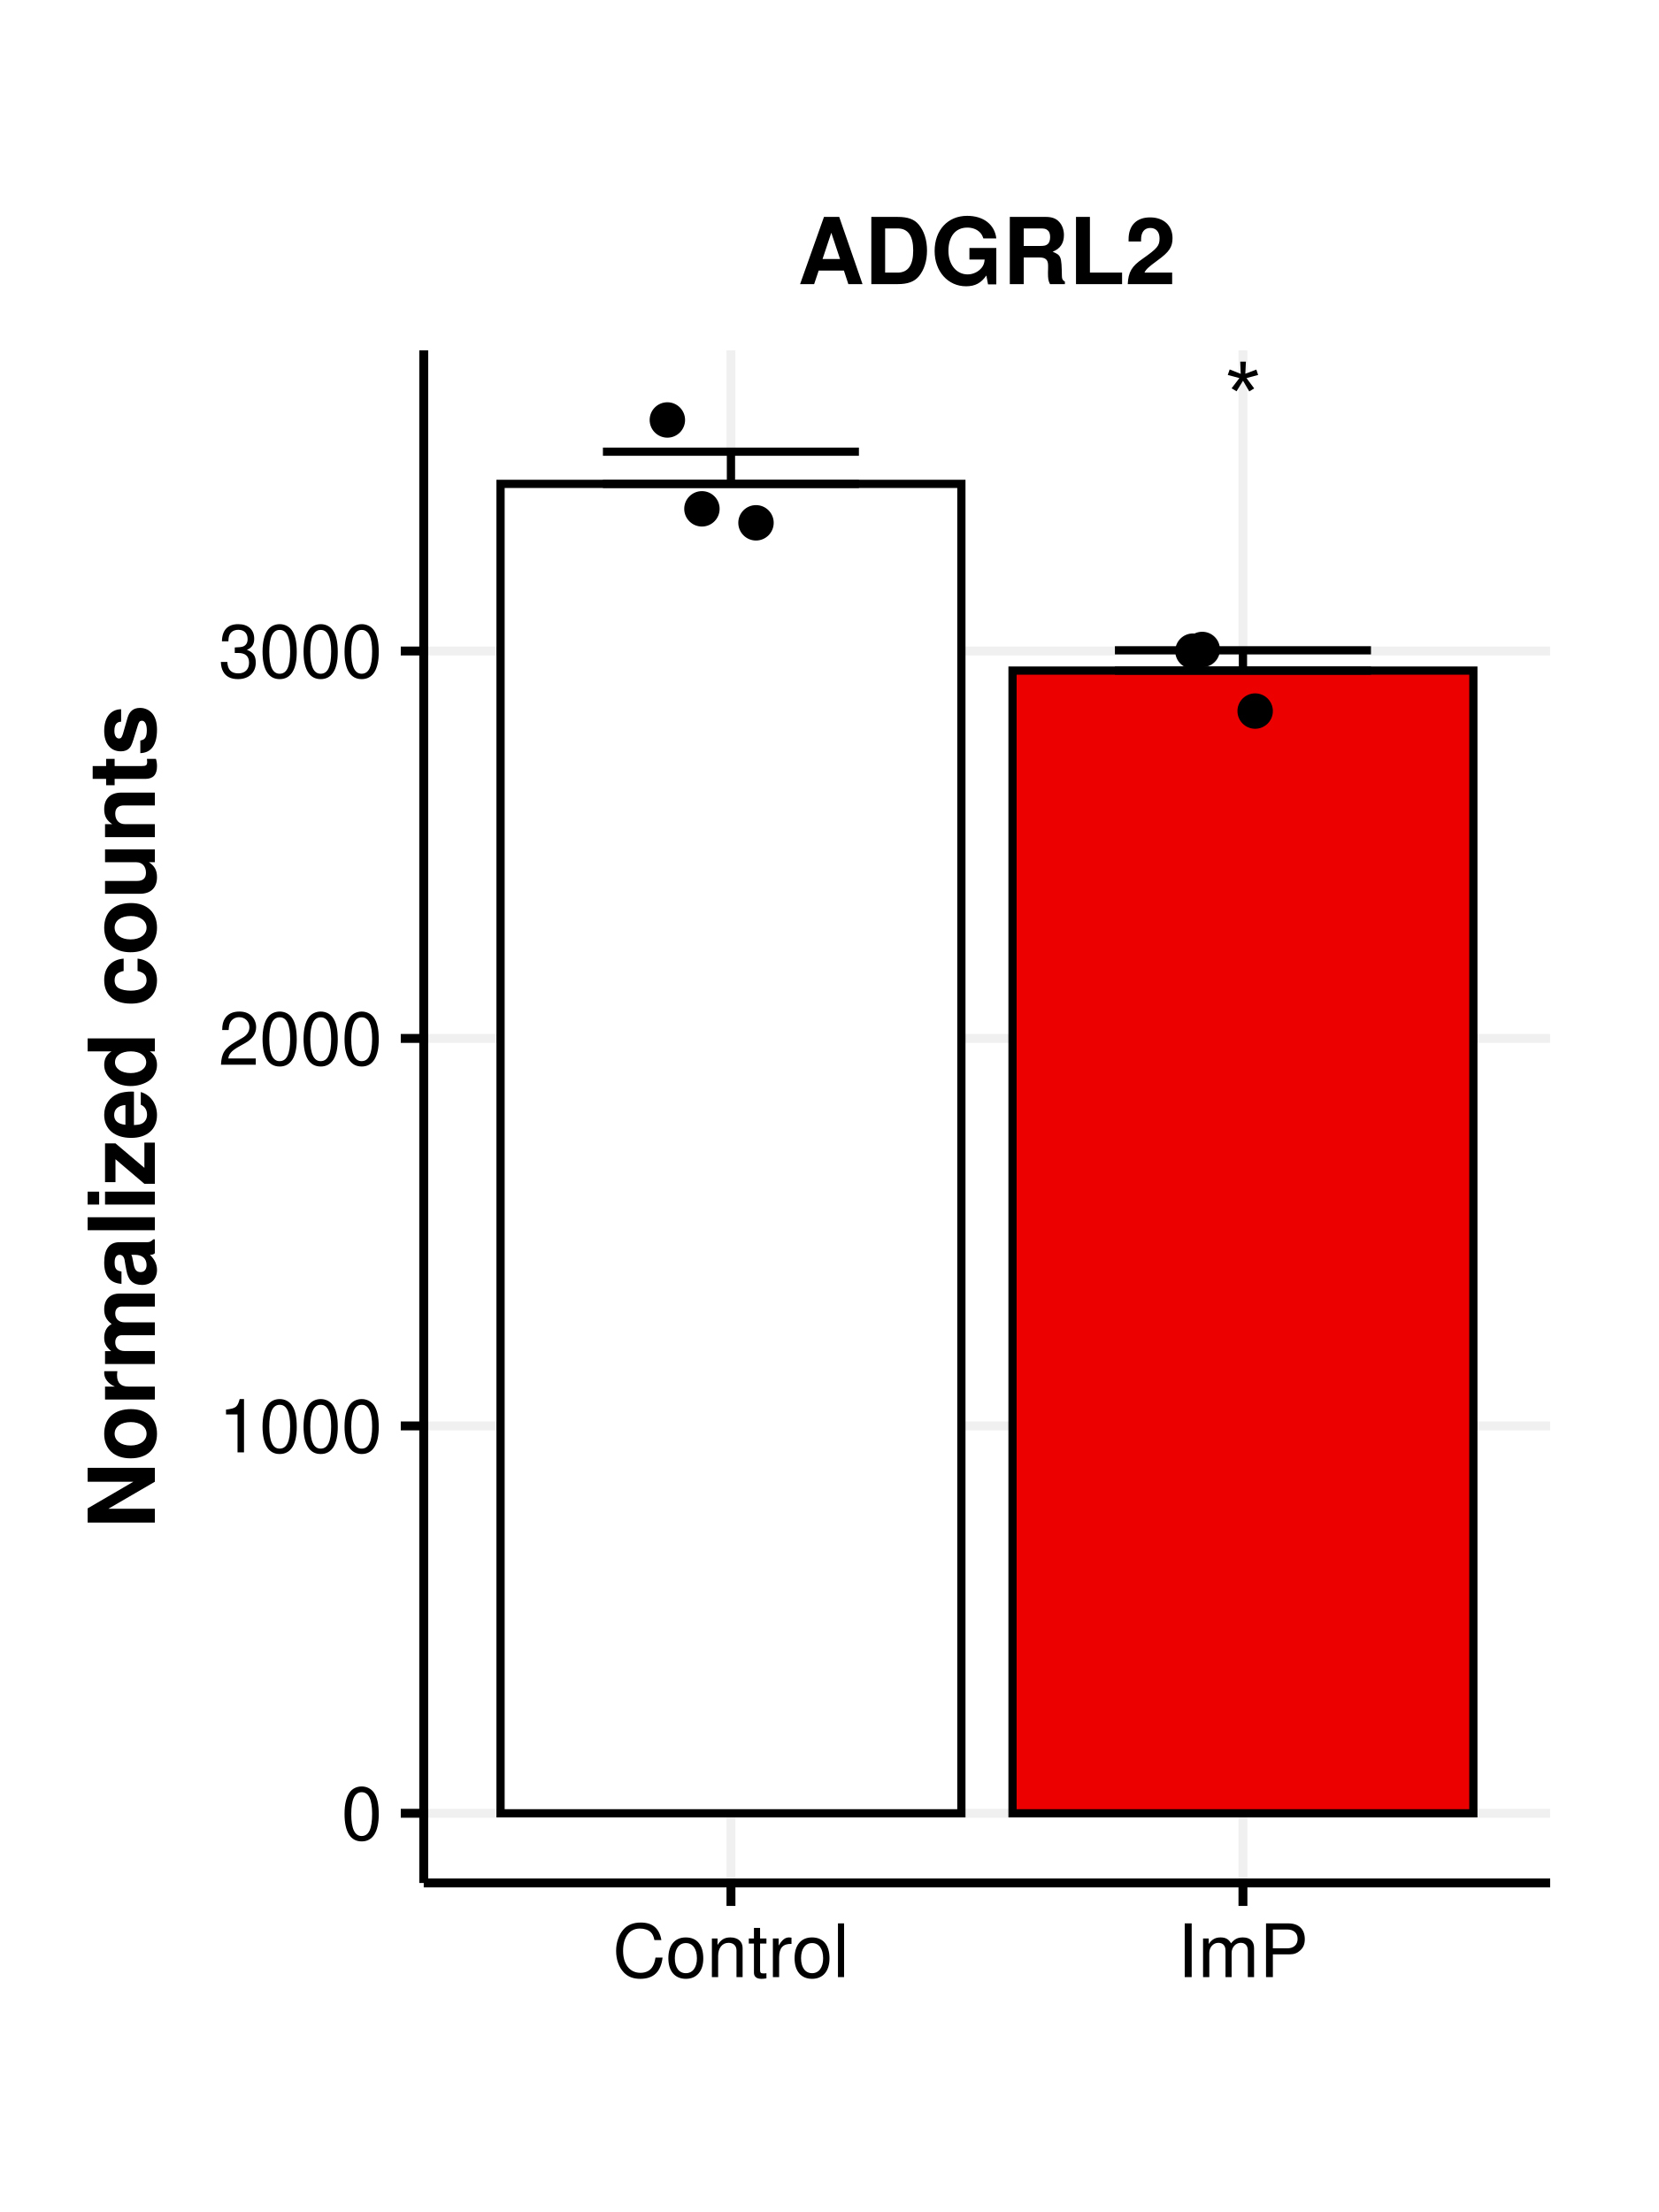
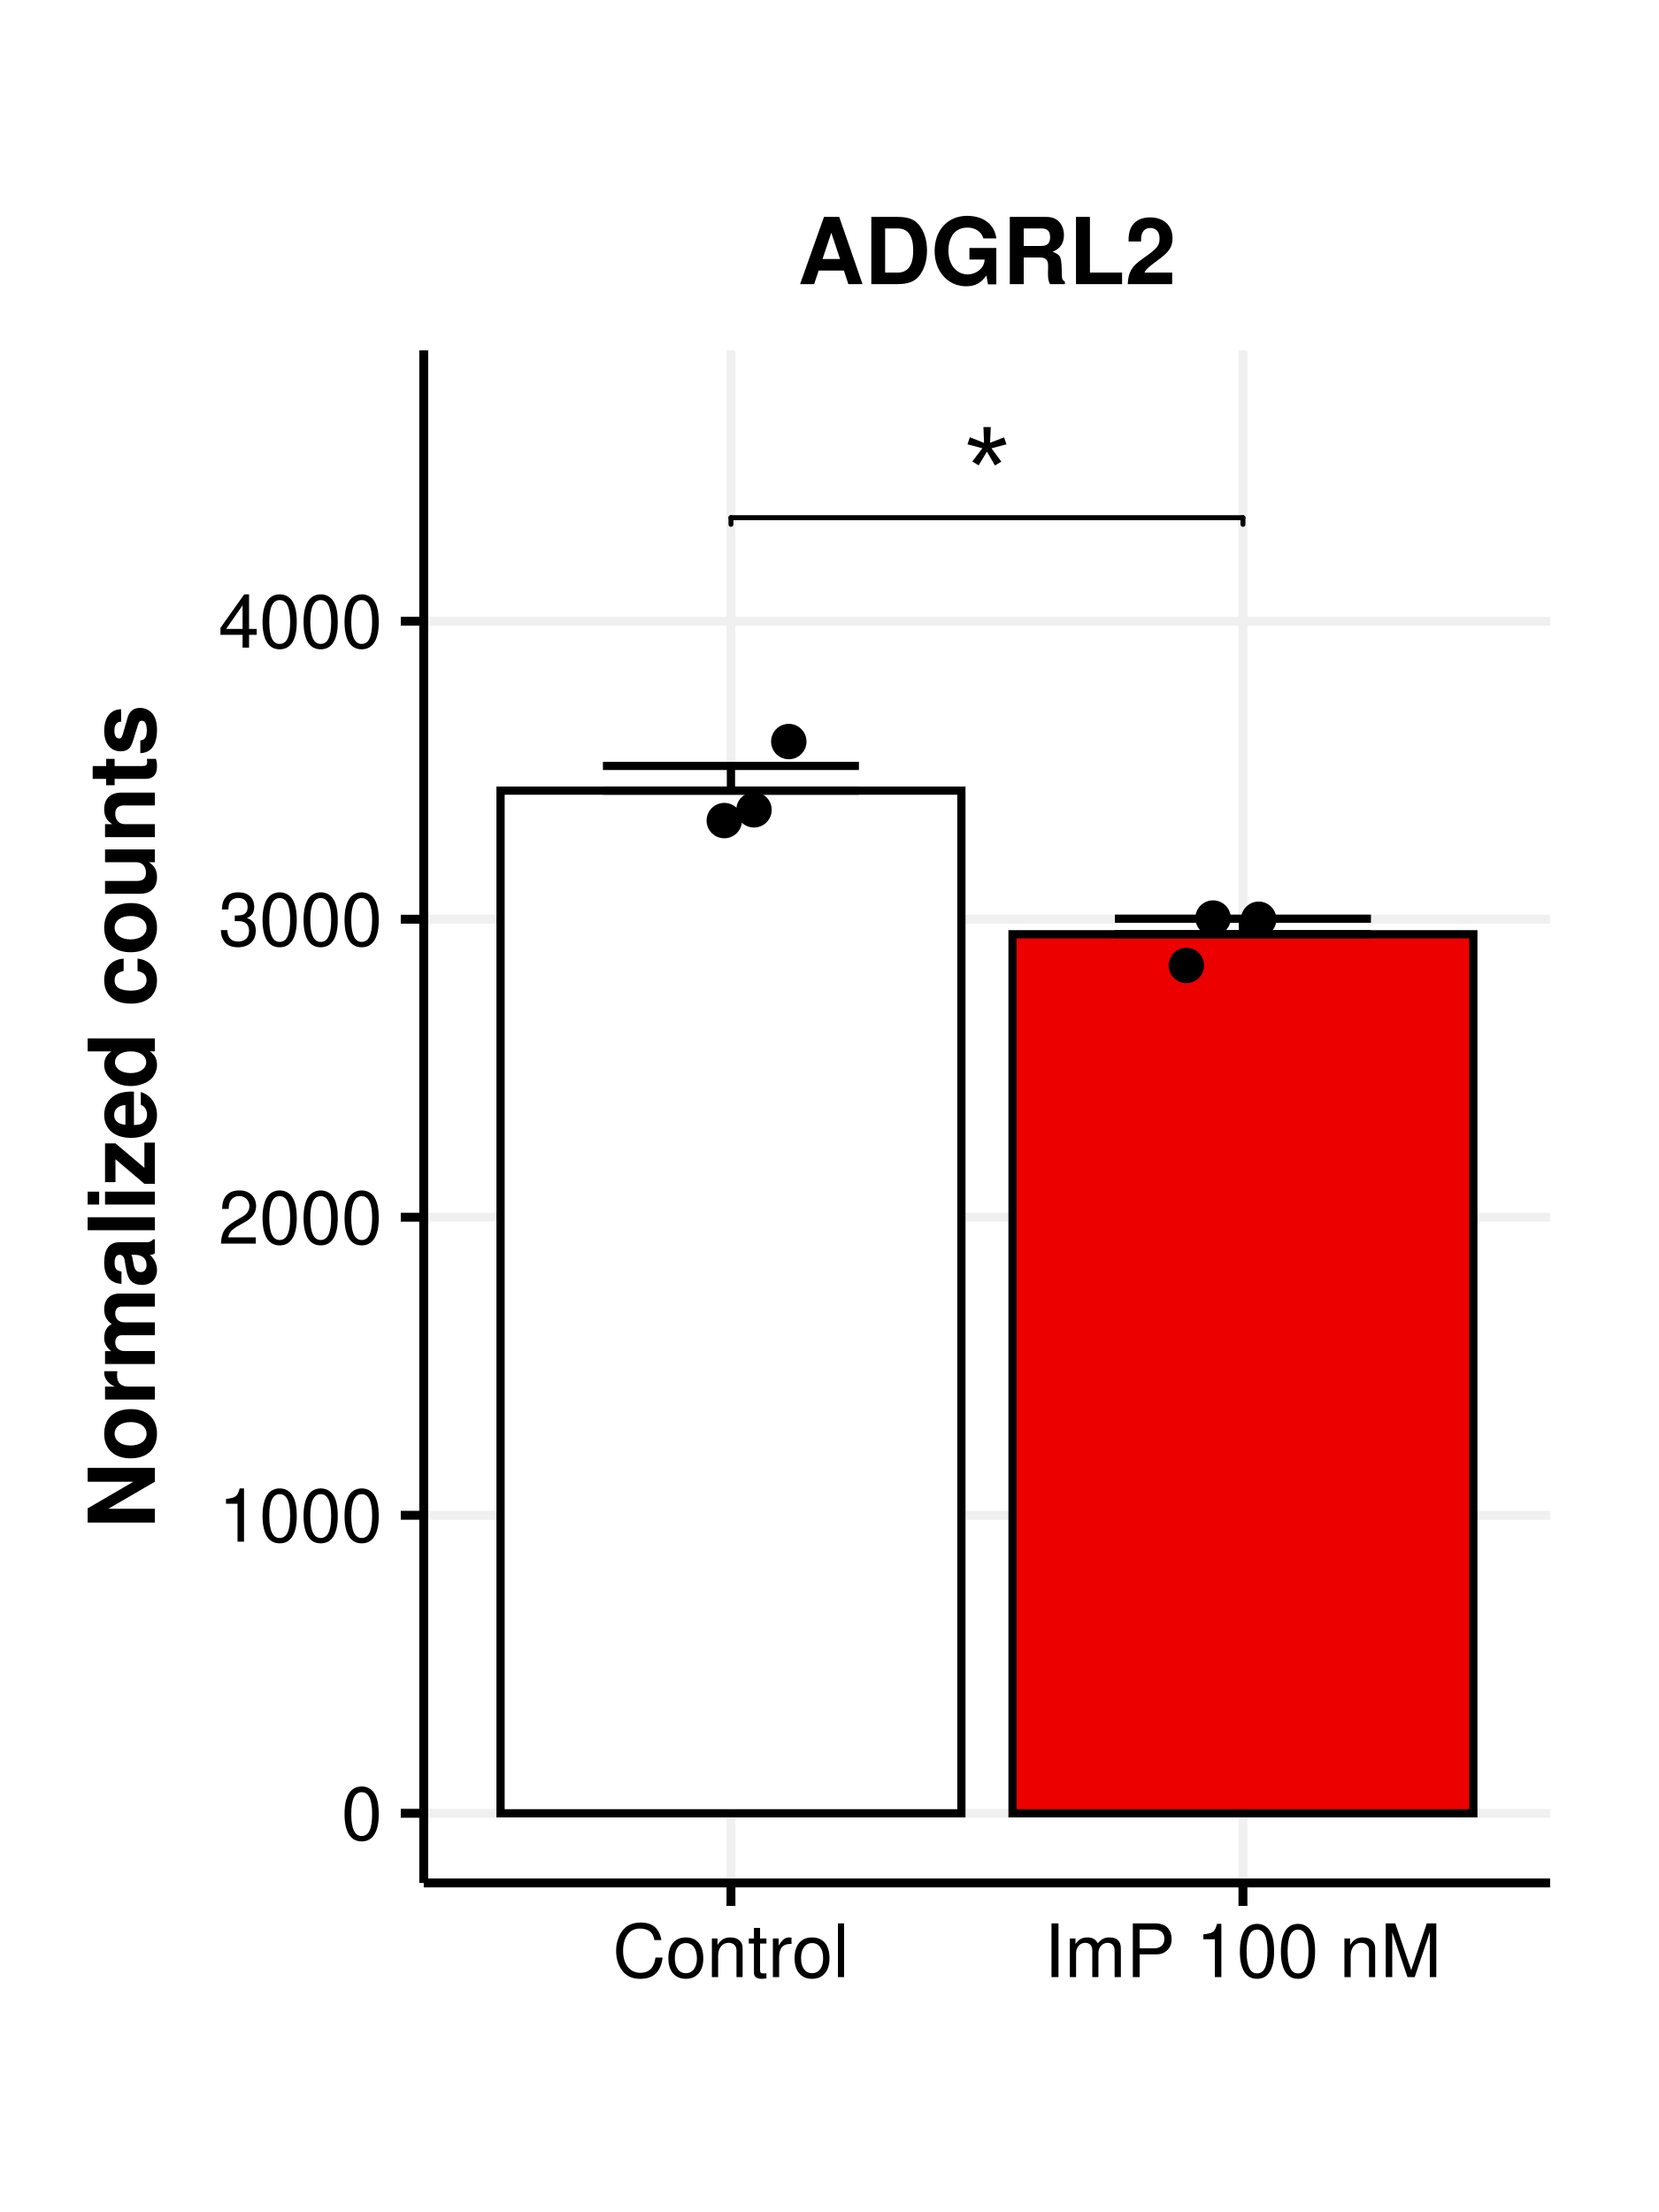
<svg xmlns="http://www.w3.org/2000/svg" class="svglite" width="216.00pt" height="288.00pt" viewBox="0 0 216.00 288.00">
  <defs>
    <style type="text/css">
    .svglite line, .svglite polyline, .svglite polygon, .svglite path, .svglite rect, .svglite circle {
      fill: none;
      stroke: #000000;
      stroke-linecap: round;
      stroke-linejoin: round;
      stroke-miterlimit: 10.00;
    }
    .svglite text {
      white-space: pre;
    }
  </style>
  </defs>
  <rect width="100%" height="100%" style="stroke: none; fill: #FFFFFF;" />
  <defs>
    <clipPath id="cpMC4wMHwyMTYuMDB8MC4wMHwyODguMDA=">
      <rect x="0.00" y="0.00" width="216.00" height="288.00" />
    </clipPath>
  </defs>
  <g clip-path="url(#cpMC4wMHwyMTYuMDB8MC4wMHwyODguMDA=)">
    <rect x="0.00" y="0.00" width="216.00" height="288.00" style="stroke-width: 1.16; stroke: none; fill: #FFFFFF;" />
  </g>
  <defs>
    <clipPath id="cpNTUuMTd8MjAxLjgzfDQ1LjYxfDI0NS4xNg==">
      <rect x="55.17" y="45.61" width="146.65" height="199.55" />
    </clipPath>
  </defs>
  <g clip-path="url(#cpNTUuMTd8MjAxLjgzfDQ1LjYxfDI0NS4xNg==)">
    <rect x="55.17" y="45.61" width="146.65" height="199.55" style="stroke-width: 1.16; stroke: none; fill: #FFFFFF;" />
    <polyline points="55.17,236.09 201.83,236.09 " style="stroke-width: 1.16; stroke: #F0F0F0; stroke-linecap: butt;" />
-     <polyline points="55.17,185.65 201.83,185.65 " style="stroke-width: 1.16; stroke: #F0F0F0; stroke-linecap: butt;" />
-     <polyline points="55.17,135.20 201.83,135.20 " style="stroke-width: 1.16; stroke: #F0F0F0; stroke-linecap: butt;" />
-     <polyline points="55.17,84.76 201.83,84.76 " style="stroke-width: 1.16; stroke: #F0F0F0; stroke-linecap: butt;" />
+     <polyline points="55.17,197.29 201.83,197.29 " style="stroke-width: 1.16; stroke: #F0F0F0; stroke-linecap: butt;" />
+     <polyline points="55.17,158.48 201.83,158.48 " style="stroke-width: 1.16; stroke: #F0F0F0; stroke-linecap: butt;" />
+     <polyline points="55.17,119.68 201.83,119.68 " style="stroke-width: 1.16; stroke: #F0F0F0; stroke-linecap: butt;" />
+     <polyline points="55.17,80.88 201.83,80.88 " style="stroke-width: 1.16; stroke: #F0F0F0; stroke-linecap: butt;" />
    <polyline points="95.17,245.16 95.17,45.61 " style="stroke-width: 1.16; stroke: #F0F0F0; stroke-linecap: butt;" />
    <polyline points="161.83,245.16 161.83,45.61 " style="stroke-width: 1.16; stroke: #F0F0F0; stroke-linecap: butt;" />
-     <text x="161.83" y="54.68" text-anchor="middle" style="font-size: 11.04px; font-family: &quot;Arial&quot;;" textLength="4.29px" lengthAdjust="spacingAndGlyphs">*</text>
-     <rect x="65.17" y="63.00" width="60.00" height="173.09" style="stroke-width: 1.07; stroke-linecap: butt; stroke-linejoin: miter; fill: #FFFFFF;" />
-     <rect x="131.83" y="87.31" width="60.00" height="148.78" style="stroke-width: 1.07; stroke-linecap: butt; stroke-linejoin: miter; fill: #ED0000;" />
-     <polyline points="78.50,58.81 111.83,58.81 " style="stroke-width: 1.07; stroke-linecap: butt;" />
-     <polyline points="95.17,58.81 95.17,63.00 " style="stroke-width: 1.07; stroke-linecap: butt;" />
-     <polyline points="78.50,63.00 111.83,63.00 " style="stroke-width: 1.07; stroke-linecap: butt;" />
-     <polyline points="145.16,84.67 178.50,84.67 " style="stroke-width: 1.07; stroke-linecap: butt;" />
-     <polyline points="161.83,84.67 161.83,87.31 " style="stroke-width: 1.07; stroke-linecap: butt;" />
-     <polyline points="145.16,87.31 178.50,87.31 " style="stroke-width: 1.07; stroke-linecap: butt;" />
-     <circle cx="98.43" cy="68.07" r="1.95" style="stroke-width: 0.71; fill: #000000;" />
-     <circle cx="91.39" cy="66.25" r="1.95" style="stroke-width: 0.71; fill: #000000;" />
-     <circle cx="86.89" cy="54.68" r="1.95" style="stroke-width: 0.71; fill: #000000;" />
-     <circle cx="155.32" cy="84.78" r="1.95" style="stroke-width: 0.71; fill: #000000;" />
-     <circle cx="163.42" cy="92.58" r="1.95" style="stroke-width: 0.71; fill: #000000;" />
-     <circle cx="156.53" cy="84.56" r="1.95" style="stroke-width: 0.71; fill: #000000;" />
+     <rect x="65.17" y="102.94" width="60.00" height="133.15" style="stroke-width: 1.07; stroke-linecap: butt; stroke-linejoin: miter; fill: #FFFFFF;" />
+     <rect x="131.83" y="121.64" width="60.00" height="114.45" style="stroke-width: 1.07; stroke-linecap: butt; stroke-linejoin: miter; fill: #ED0000;" />
+     <polyline points="78.50,99.72 111.83,99.72 " style="stroke-width: 1.07; stroke-linecap: butt;" />
+     <polyline points="95.17,99.72 95.17,102.94 " style="stroke-width: 1.07; stroke-linecap: butt;" />
+     <polyline points="78.50,102.94 111.83,102.94 " style="stroke-width: 1.07; stroke-linecap: butt;" />
+     <polyline points="145.16,119.61 178.50,119.61 " style="stroke-width: 1.07; stroke-linecap: butt;" />
+     <polyline points="161.83,119.61 161.83,121.64 " style="stroke-width: 1.07; stroke-linecap: butt;" />
+     <polyline points="145.16,121.64 178.50,121.64 " style="stroke-width: 1.07; stroke-linecap: butt;" />
+     <circle cx="94.30" cy="106.84" r="1.95" style="stroke-width: 0.71; fill: #000000;" />
+     <circle cx="98.17" cy="105.44" r="1.95" style="stroke-width: 0.71; fill: #000000;" />
+     <circle cx="102.70" cy="96.55" r="1.95" style="stroke-width: 0.71; fill: #000000;" />
+     <circle cx="163.88" cy="119.69" r="1.95" style="stroke-width: 0.71; fill: #000000;" />
+     <circle cx="154.46" cy="125.70" r="1.95" style="stroke-width: 0.71; fill: #000000;" />
+     <circle cx="157.94" cy="119.53" r="1.95" style="stroke-width: 0.71; fill: #000000;" />
+     <text x="128.50" y="65.40" text-anchor="middle" style="font-size: 14.23px; font-family: &quot;Arial&quot;;" textLength="5.54px" lengthAdjust="spacingAndGlyphs">*</text>
+     <line x1="95.17" y1="68.27" x2="95.17" y2="67.40" style="stroke-width: 0.64;" />
+     <line x1="95.17" y1="67.40" x2="161.83" y2="67.40" style="stroke-width: 0.64;" />
+     <line x1="161.83" y1="67.40" x2="161.83" y2="68.27" style="stroke-width: 0.64;" />
    <rect x="55.17" y="45.61" width="146.65" height="199.55" style="stroke-width: 1.16; stroke: none;" />
  </g>
  <g clip-path="url(#cpMC4wMHwyMTYuMDB8MC4wMHwyODguMDA=)">
    <polyline points="55.17,245.16 55.17,45.61 " style="stroke-width: 1.16; stroke-linecap: butt;" />
    <text x="49.79" y="239.53" text-anchor="end" style="font-size: 9.60px; font-family: &quot;Helvetica&quot;;" textLength="5.34px" lengthAdjust="spacingAndGlyphs">0</text>
-     <text x="49.79" y="189.09" text-anchor="end" style="font-size: 9.60px; font-family: &quot;Helvetica&quot;;" textLength="21.34px" lengthAdjust="spacingAndGlyphs">1000</text>
-     <text x="49.79" y="138.64" text-anchor="end" style="font-size: 9.60px; font-family: &quot;Helvetica&quot;;" textLength="21.34px" lengthAdjust="spacingAndGlyphs">2000</text>
-     <text x="49.79" y="88.20" text-anchor="end" style="font-size: 9.60px; font-family: &quot;Helvetica&quot;;" textLength="21.34px" lengthAdjust="spacingAndGlyphs">3000</text>
+     <text x="49.79" y="200.73" text-anchor="end" style="font-size: 9.60px; font-family: &quot;Helvetica&quot;;" textLength="21.34px" lengthAdjust="spacingAndGlyphs">1000</text>
+     <text x="49.79" y="161.93" text-anchor="end" style="font-size: 9.60px; font-family: &quot;Helvetica&quot;;" textLength="21.34px" lengthAdjust="spacingAndGlyphs">2000</text>
+     <text x="49.79" y="123.12" text-anchor="end" style="font-size: 9.60px; font-family: &quot;Helvetica&quot;;" textLength="21.34px" lengthAdjust="spacingAndGlyphs">3000</text>
+     <text x="49.79" y="84.32" text-anchor="end" style="font-size: 9.60px; font-family: &quot;Helvetica&quot;;" textLength="21.34px" lengthAdjust="spacingAndGlyphs">4000</text>
    <polyline points="52.18,236.09 55.17,236.09 " style="stroke-width: 1.16; stroke-linecap: butt;" />
-     <polyline points="52.18,185.65 55.17,185.65 " style="stroke-width: 1.16; stroke-linecap: butt;" />
-     <polyline points="52.18,135.20 55.17,135.20 " style="stroke-width: 1.16; stroke-linecap: butt;" />
-     <polyline points="52.18,84.76 55.17,84.76 " style="stroke-width: 1.16; stroke-linecap: butt;" />
+     <polyline points="52.18,197.29 55.17,197.29 " style="stroke-width: 1.16; stroke-linecap: butt;" />
+     <polyline points="52.18,158.48 55.17,158.48 " style="stroke-width: 1.16; stroke-linecap: butt;" />
+     <polyline points="52.18,119.68 55.17,119.68 " style="stroke-width: 1.16; stroke-linecap: butt;" />
+     <polyline points="52.18,80.88 55.17,80.88 " style="stroke-width: 1.16; stroke-linecap: butt;" />
    <polyline points="55.17,245.16 201.83,245.16 " style="stroke-width: 1.16; stroke-linecap: butt;" />
    <polyline points="95.17,248.15 95.17,245.16 " style="stroke-width: 1.16; stroke-linecap: butt;" />
    <polyline points="161.83,248.15 161.83,245.16 " style="stroke-width: 1.16; stroke-linecap: butt;" />
    <text x="95.17" y="257.42" text-anchor="middle" style="font-size: 9.60px; font-family: &quot;Helvetica&quot;;" textLength="30.92px" lengthAdjust="spacingAndGlyphs">Control</text>
-     <text x="161.83" y="257.42" text-anchor="middle" style="font-size: 9.60px; font-family: &quot;Helvetica&quot;;" textLength="17.06px" lengthAdjust="spacingAndGlyphs">ImP</text>
+     <text x="161.83" y="257.42" text-anchor="middle" style="font-size: 9.60px; font-family: &quot;Helvetica&quot;;" textLength="51.72px" lengthAdjust="spacingAndGlyphs">ImP 100 nM</text>
    <text transform="translate(20.16,145.39) rotate(-90)" text-anchor="middle" style="font-size: 12.00px; font-weight: bold; font-family: &quot;Helvetica&quot;;" textLength="107.35px" lengthAdjust="spacingAndGlyphs">Normalized counts</text>
    <text x="128.50" y="36.99" text-anchor="middle" style="font-size: 12.00px; font-weight: bold; font-family: &quot;Helvetica&quot;;" textLength="49.34px" lengthAdjust="spacingAndGlyphs">ADGRL2</text>
  </g>
</svg>
